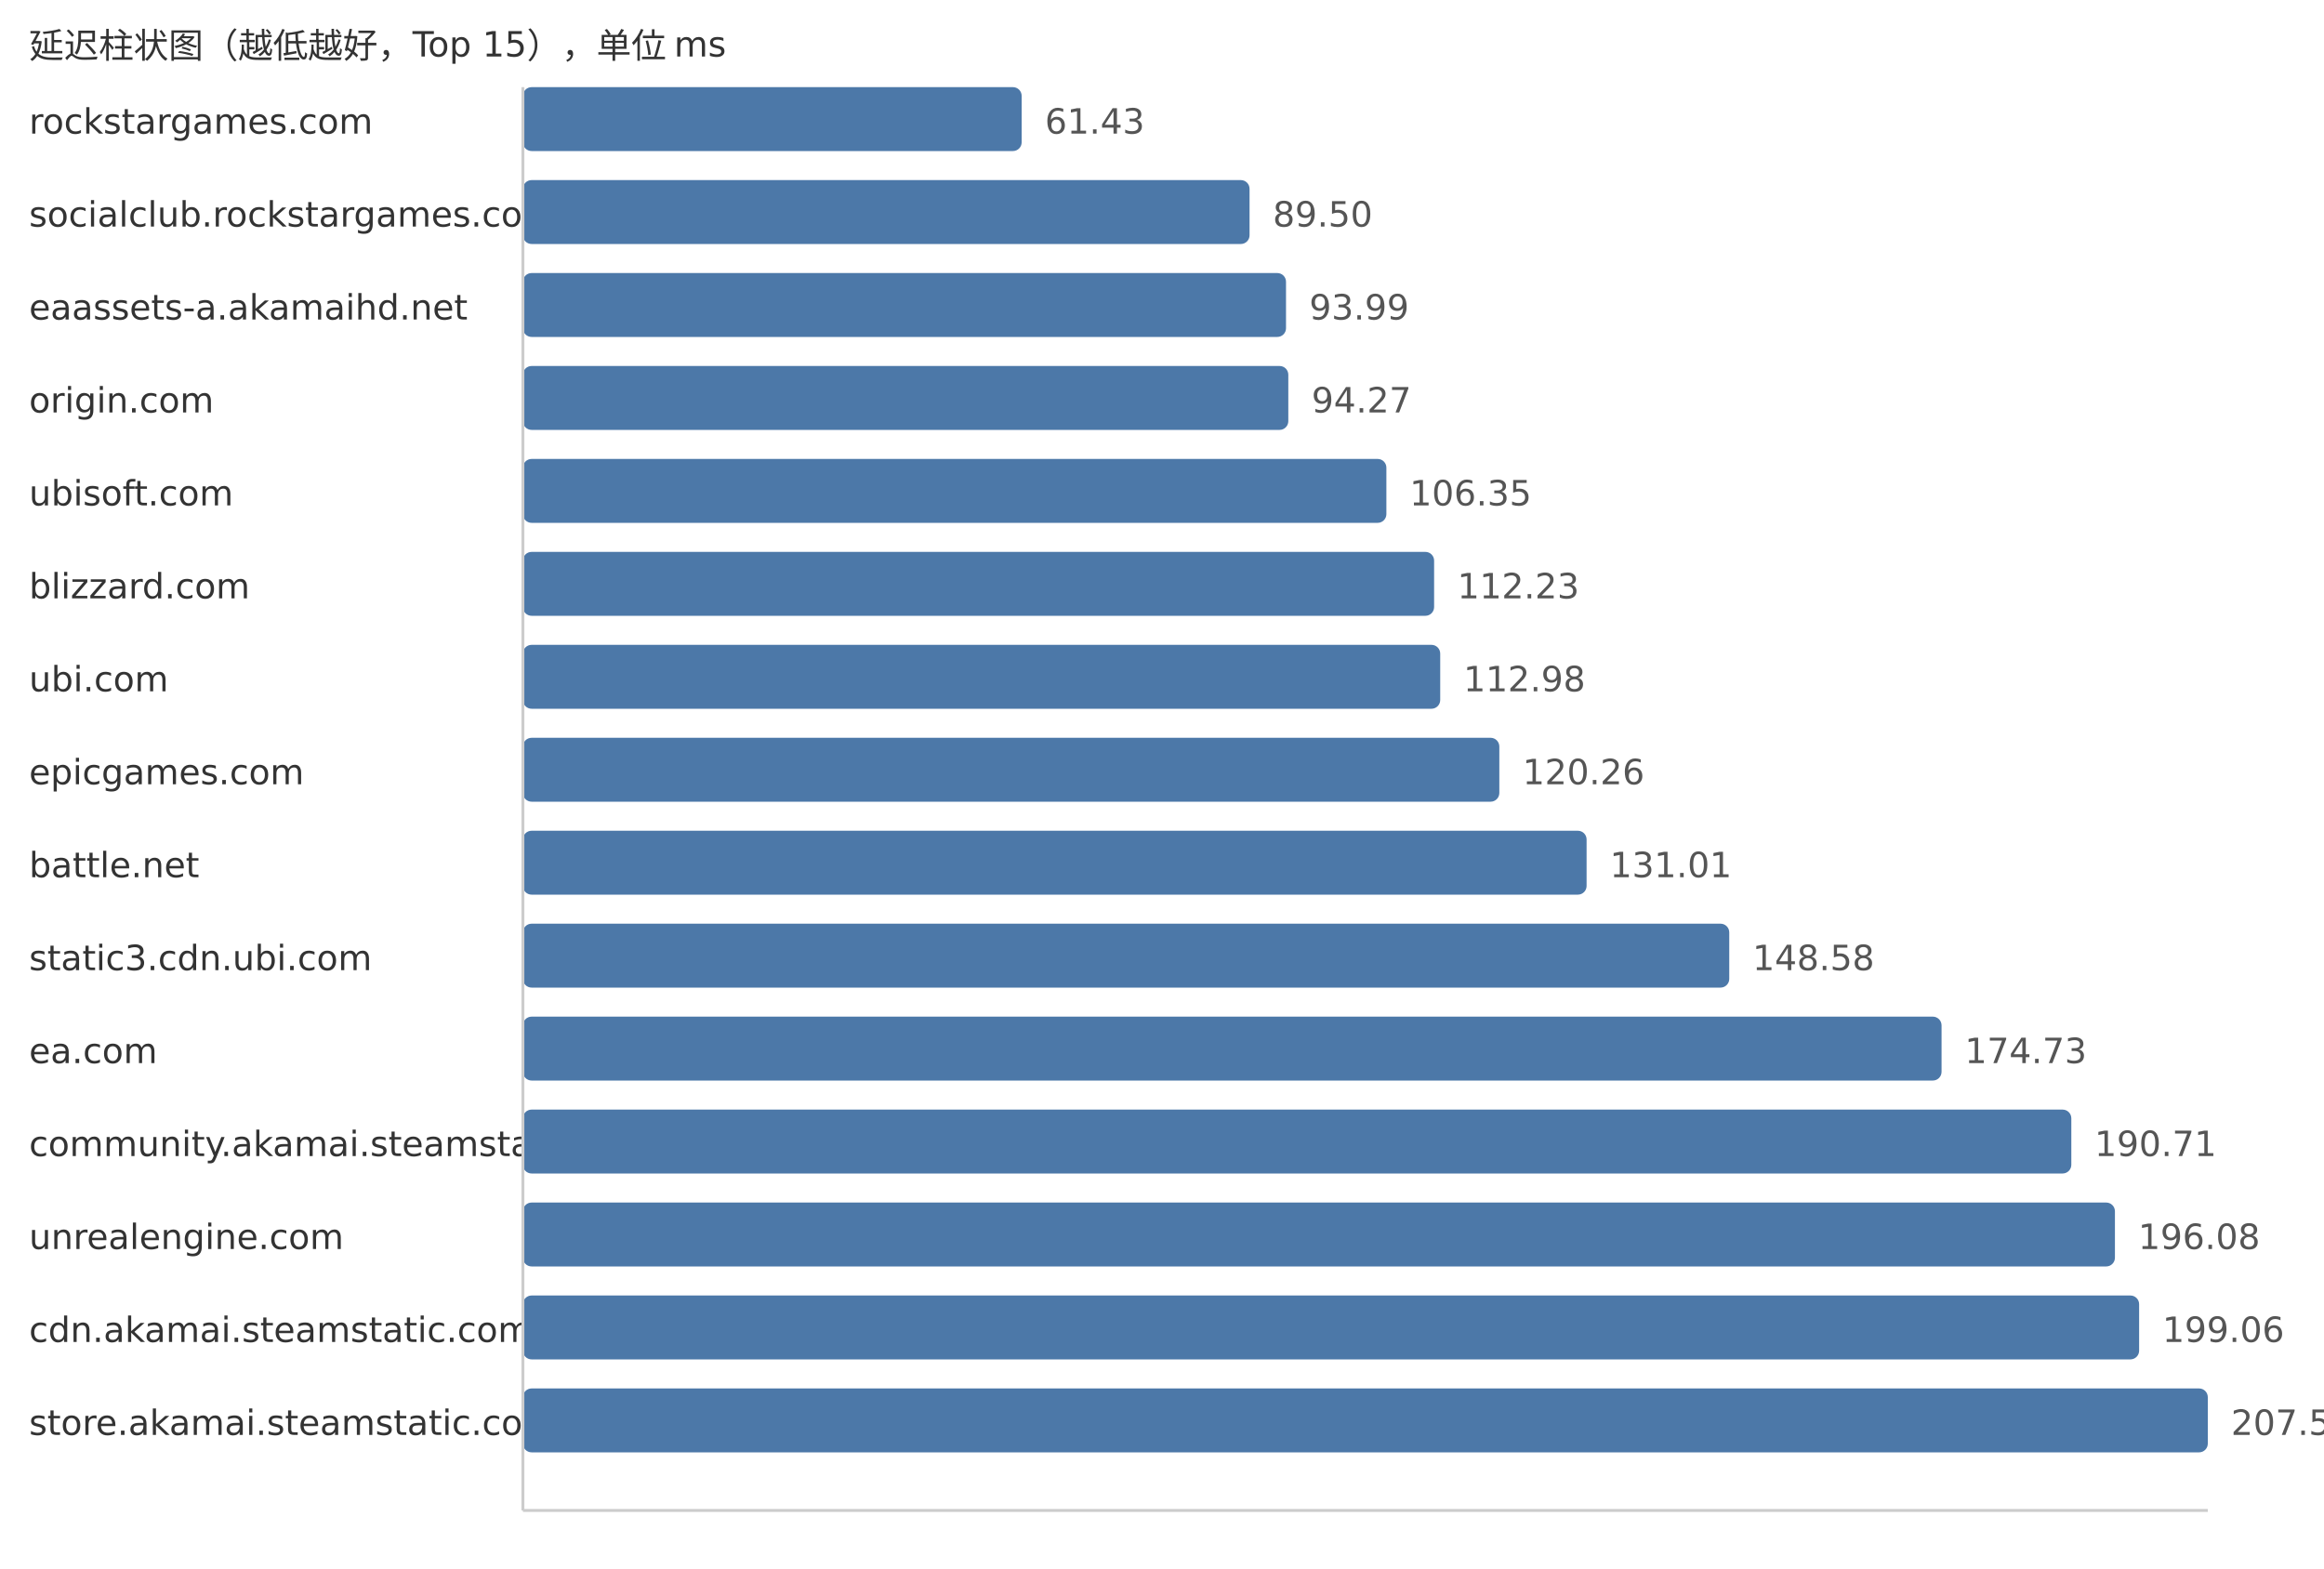
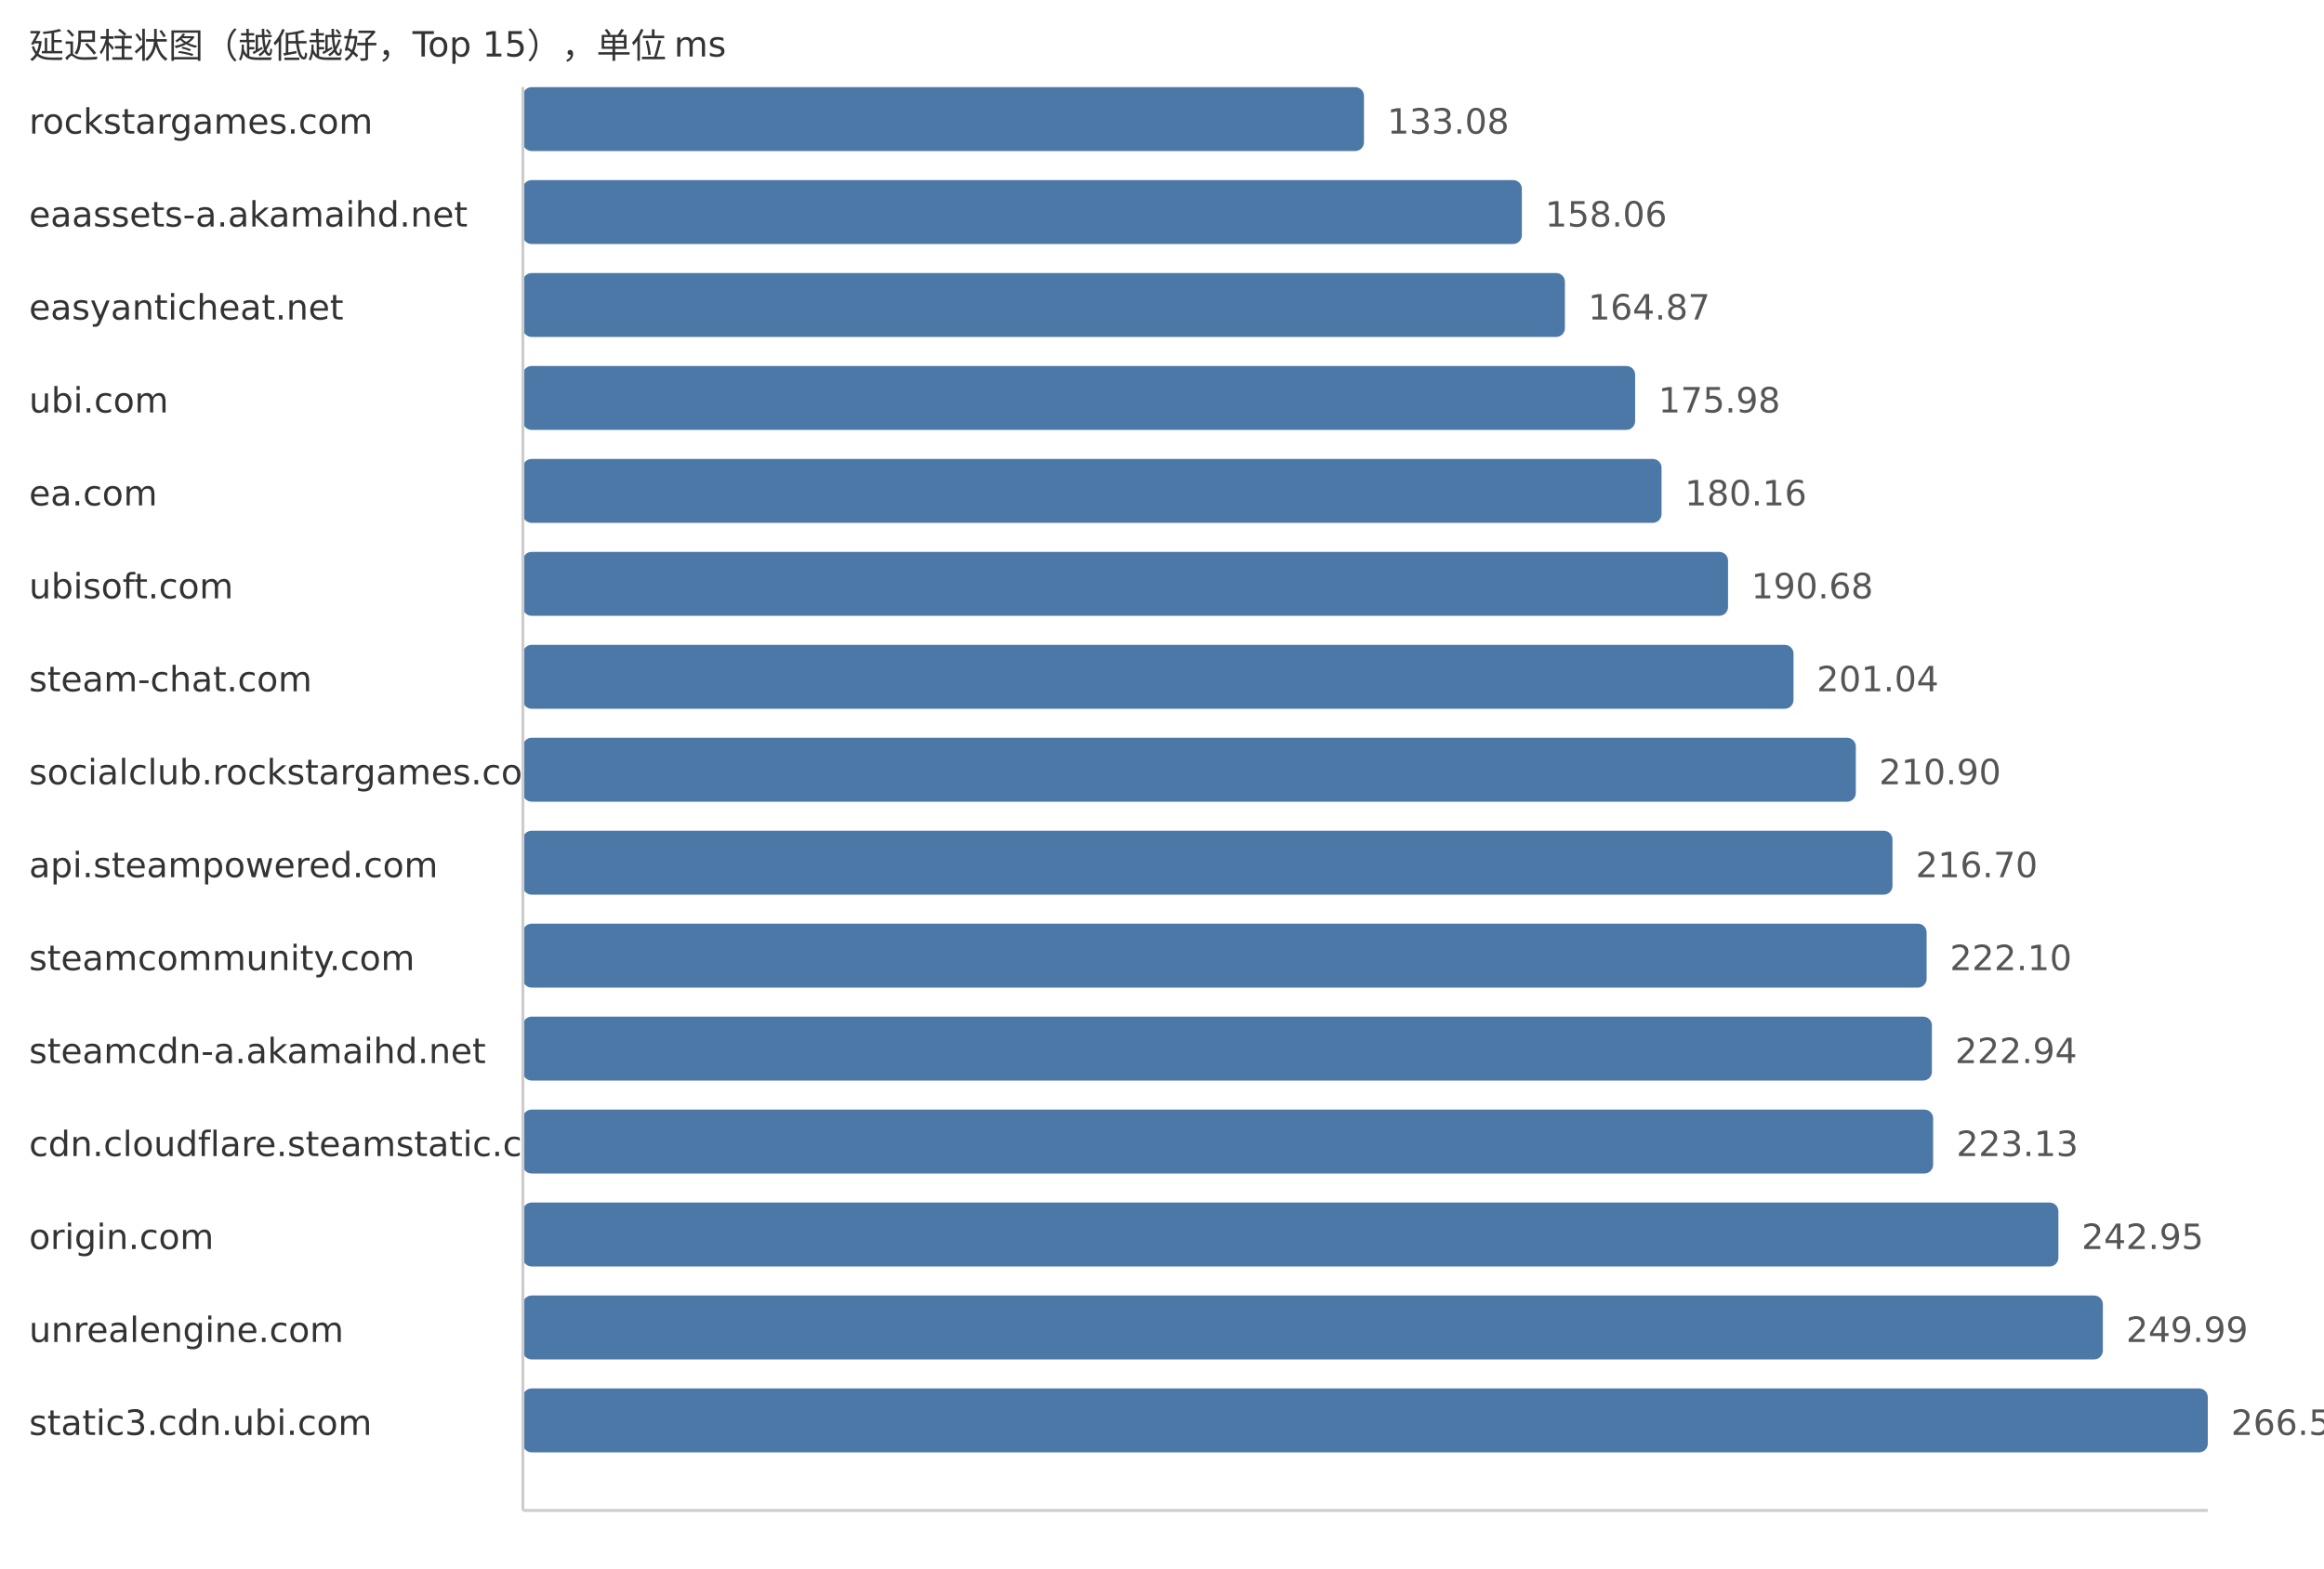
<svg xmlns="http://www.w3.org/2000/svg" width="800" height="540">
  <style> .label{font-family:DejaVu Sans,Verdana,Geneva,sans-serif;font-size:12px;fill:#333} .value{font-family:DejaVu Sans,Verdana,Geneva,sans-serif;font-size:12px;fill:#555} </style>
  <text x="10" y="20" class="label">延迟柱状图（越低越好，Top 15），单位 ms</text>
  <text x="10" y="46" class="label">rockstargames.com</text>
-   <rect x="180" y="30" width="171.69" height="22" fill="#4c78a8" rx="3" />
-   <text x="359.69" y="46" class="value">61.43</text>
-   <text x="10" y="78" class="label">socialclub.rockstargames.com</text>
-   <rect x="180" y="62" width="250.14" height="22" fill="#4c78a8" rx="3" />
-   <text x="438.14" y="78" class="value">89.50</text>
-   <text x="10" y="110" class="label">eaassets-a.akamaihd.net</text>
-   <rect x="180" y="94" width="262.69" height="22" fill="#4c78a8" rx="3" />
-   <text x="450.69" y="110" class="value">93.99</text>
-   <text x="10" y="142" class="label">origin.com</text>
-   <rect x="180" y="126" width="263.48" height="22" fill="#4c78a8" rx="3" />
-   <text x="451.48" y="142" class="value">94.27</text>
-   <text x="10" y="174" class="label">ubisoft.com</text>
-   <rect x="180" y="158" width="297.24" height="22" fill="#4c78a8" rx="3" />
-   <text x="485.24" y="174" class="value">106.35</text>
-   <text x="10" y="206" class="label">blizzard.com</text>
-   <rect x="180" y="190" width="313.67" height="22" fill="#4c78a8" rx="3" />
-   <text x="501.67" y="206" class="value">112.23</text>
-   <text x="10" y="238" class="label">ubi.com</text>
-   <rect x="180" y="222" width="315.77" height="22" fill="#4c78a8" rx="3" />
-   <text x="503.77" y="238" class="value">112.98</text>
-   <text x="10" y="270" class="label">epicgames.com</text>
-   <rect x="180" y="254" width="336.12" height="22" fill="#4c78a8" rx="3" />
-   <text x="524.12" y="270" class="value">120.26</text>
-   <text x="10" y="302" class="label">battle.net</text>
-   <rect x="180" y="286" width="366.16" height="22" fill="#4c78a8" rx="3" />
-   <text x="554.16" y="302" class="value">131.01</text>
-   <text x="10" y="334" class="label">static3.cdn.ubi.com</text>
-   <rect x="180" y="318" width="415.27" height="22" fill="#4c78a8" rx="3" />
-   <text x="603.27" y="334" class="value">148.58</text>
-   <text x="10" y="366" class="label">ea.com</text>
-   <rect x="180" y="350" width="488.35" height="22" fill="#4c78a8" rx="3" />
-   <text x="676.35" y="366" class="value">174.73</text>
-   <text x="10" y="398" class="label">community.akamai.steamstatic.com</text>
-   <rect x="180" y="382" width="533.02" height="22" fill="#4c78a8" rx="3" />
-   <text x="721.02" y="398" class="value">190.71</text>
-   <text x="10" y="430" class="label">unrealengine.com</text>
-   <rect x="180" y="414" width="548.03" height="22" fill="#4c78a8" rx="3" />
-   <text x="736.03" y="430" class="value">196.08</text>
-   <text x="10" y="462" class="label">cdn.akamai.steamstatic.com</text>
-   <rect x="180" y="446" width="556.36" height="22" fill="#4c78a8" rx="3" />
-   <text x="744.36" y="462" class="value">199.06</text>
-   <text x="10" y="494" class="label">store.akamai.steamstatic.com</text>
+   <rect x="180" y="30" width="289.53" height="22" fill="#4c78a8" rx="3" />
+   <text x="477.53" y="46" class="value">133.08</text>
+   <text x="10" y="78" class="label">eaassets-a.akamaihd.net</text>
+   <rect x="180" y="62" width="343.88" height="22" fill="#4c78a8" rx="3" />
+   <text x="531.88" y="78" class="value">158.06</text>
+   <text x="10" y="110" class="label">easyanticheat.net</text>
+   <rect x="180" y="94" width="358.7" height="22" fill="#4c78a8" rx="3" />
+   <text x="546.7" y="110" class="value">164.87</text>
+   <text x="10" y="142" class="label">ubi.com</text>
+   <rect x="180" y="126" width="382.87" height="22" fill="#4c78a8" rx="3" />
+   <text x="570.87" y="142" class="value">175.98</text>
+   <text x="10" y="174" class="label">ea.com</text>
+   <rect x="180" y="158" width="391.96" height="22" fill="#4c78a8" rx="3" />
+   <text x="579.96" y="174" class="value">180.16</text>
+   <text x="10" y="206" class="label">ubisoft.com</text>
+   <rect x="180" y="190" width="414.85" height="22" fill="#4c78a8" rx="3" />
+   <text x="602.85" y="206" class="value">190.68</text>
+   <text x="10" y="238" class="label">steam-chat.com</text>
+   <rect x="180" y="222" width="437.39" height="22" fill="#4c78a8" rx="3" />
+   <text x="625.39" y="238" class="value">201.04</text>
+   <text x="10" y="270" class="label">socialclub.rockstargames.com</text>
+   <rect x="180" y="254" width="458.84" height="22" fill="#4c78a8" rx="3" />
+   <text x="646.84" y="270" class="value">210.90</text>
+   <text x="10" y="302" class="label">api.steampowered.com</text>
+   <rect x="180" y="286" width="471.46" height="22" fill="#4c78a8" rx="3" />
+   <text x="659.46" y="302" class="value">216.70</text>
+   <text x="10" y="334" class="label">steamcommunity.com</text>
+   <rect x="180" y="318" width="483.21" height="22" fill="#4c78a8" rx="3" />
+   <text x="671.21" y="334" class="value">222.10</text>
+   <text x="10" y="366" class="label">steamcdn-a.akamaihd.net</text>
+   <rect x="180" y="350" width="485.03" height="22" fill="#4c78a8" rx="3" />
+   <text x="673.03" y="366" class="value">222.94</text>
+   <text x="10" y="398" class="label">cdn.cloudflare.steamstatic.com</text>
+   <rect x="180" y="382" width="485.45" height="22" fill="#4c78a8" rx="3" />
+   <text x="673.45" y="398" class="value">223.13</text>
+   <text x="10" y="430" class="label">origin.com</text>
+   <rect x="180" y="414" width="528.57" height="22" fill="#4c78a8" rx="3" />
+   <text x="716.57" y="430" class="value">242.95</text>
+   <text x="10" y="462" class="label">unrealengine.com</text>
+   <rect x="180" y="446" width="543.88" height="22" fill="#4c78a8" rx="3" />
+   <text x="731.88" y="462" class="value">249.99</text>
+   <text x="10" y="494" class="label">static3.cdn.ubi.com</text>
  <rect x="180" y="478" width="580.0" height="22" fill="#4c78a8" rx="3" />
-   <text x="768.0" y="494" class="value">207.52</text>
+   <text x="768.0" y="494" class="value">266.59</text>
  <line x1="180" y1="30" x2="180" y2="520" stroke="#ccc" />
  <line x1="180" y1="520" x2="760" y2="520" stroke="#ccc" />
</svg>
